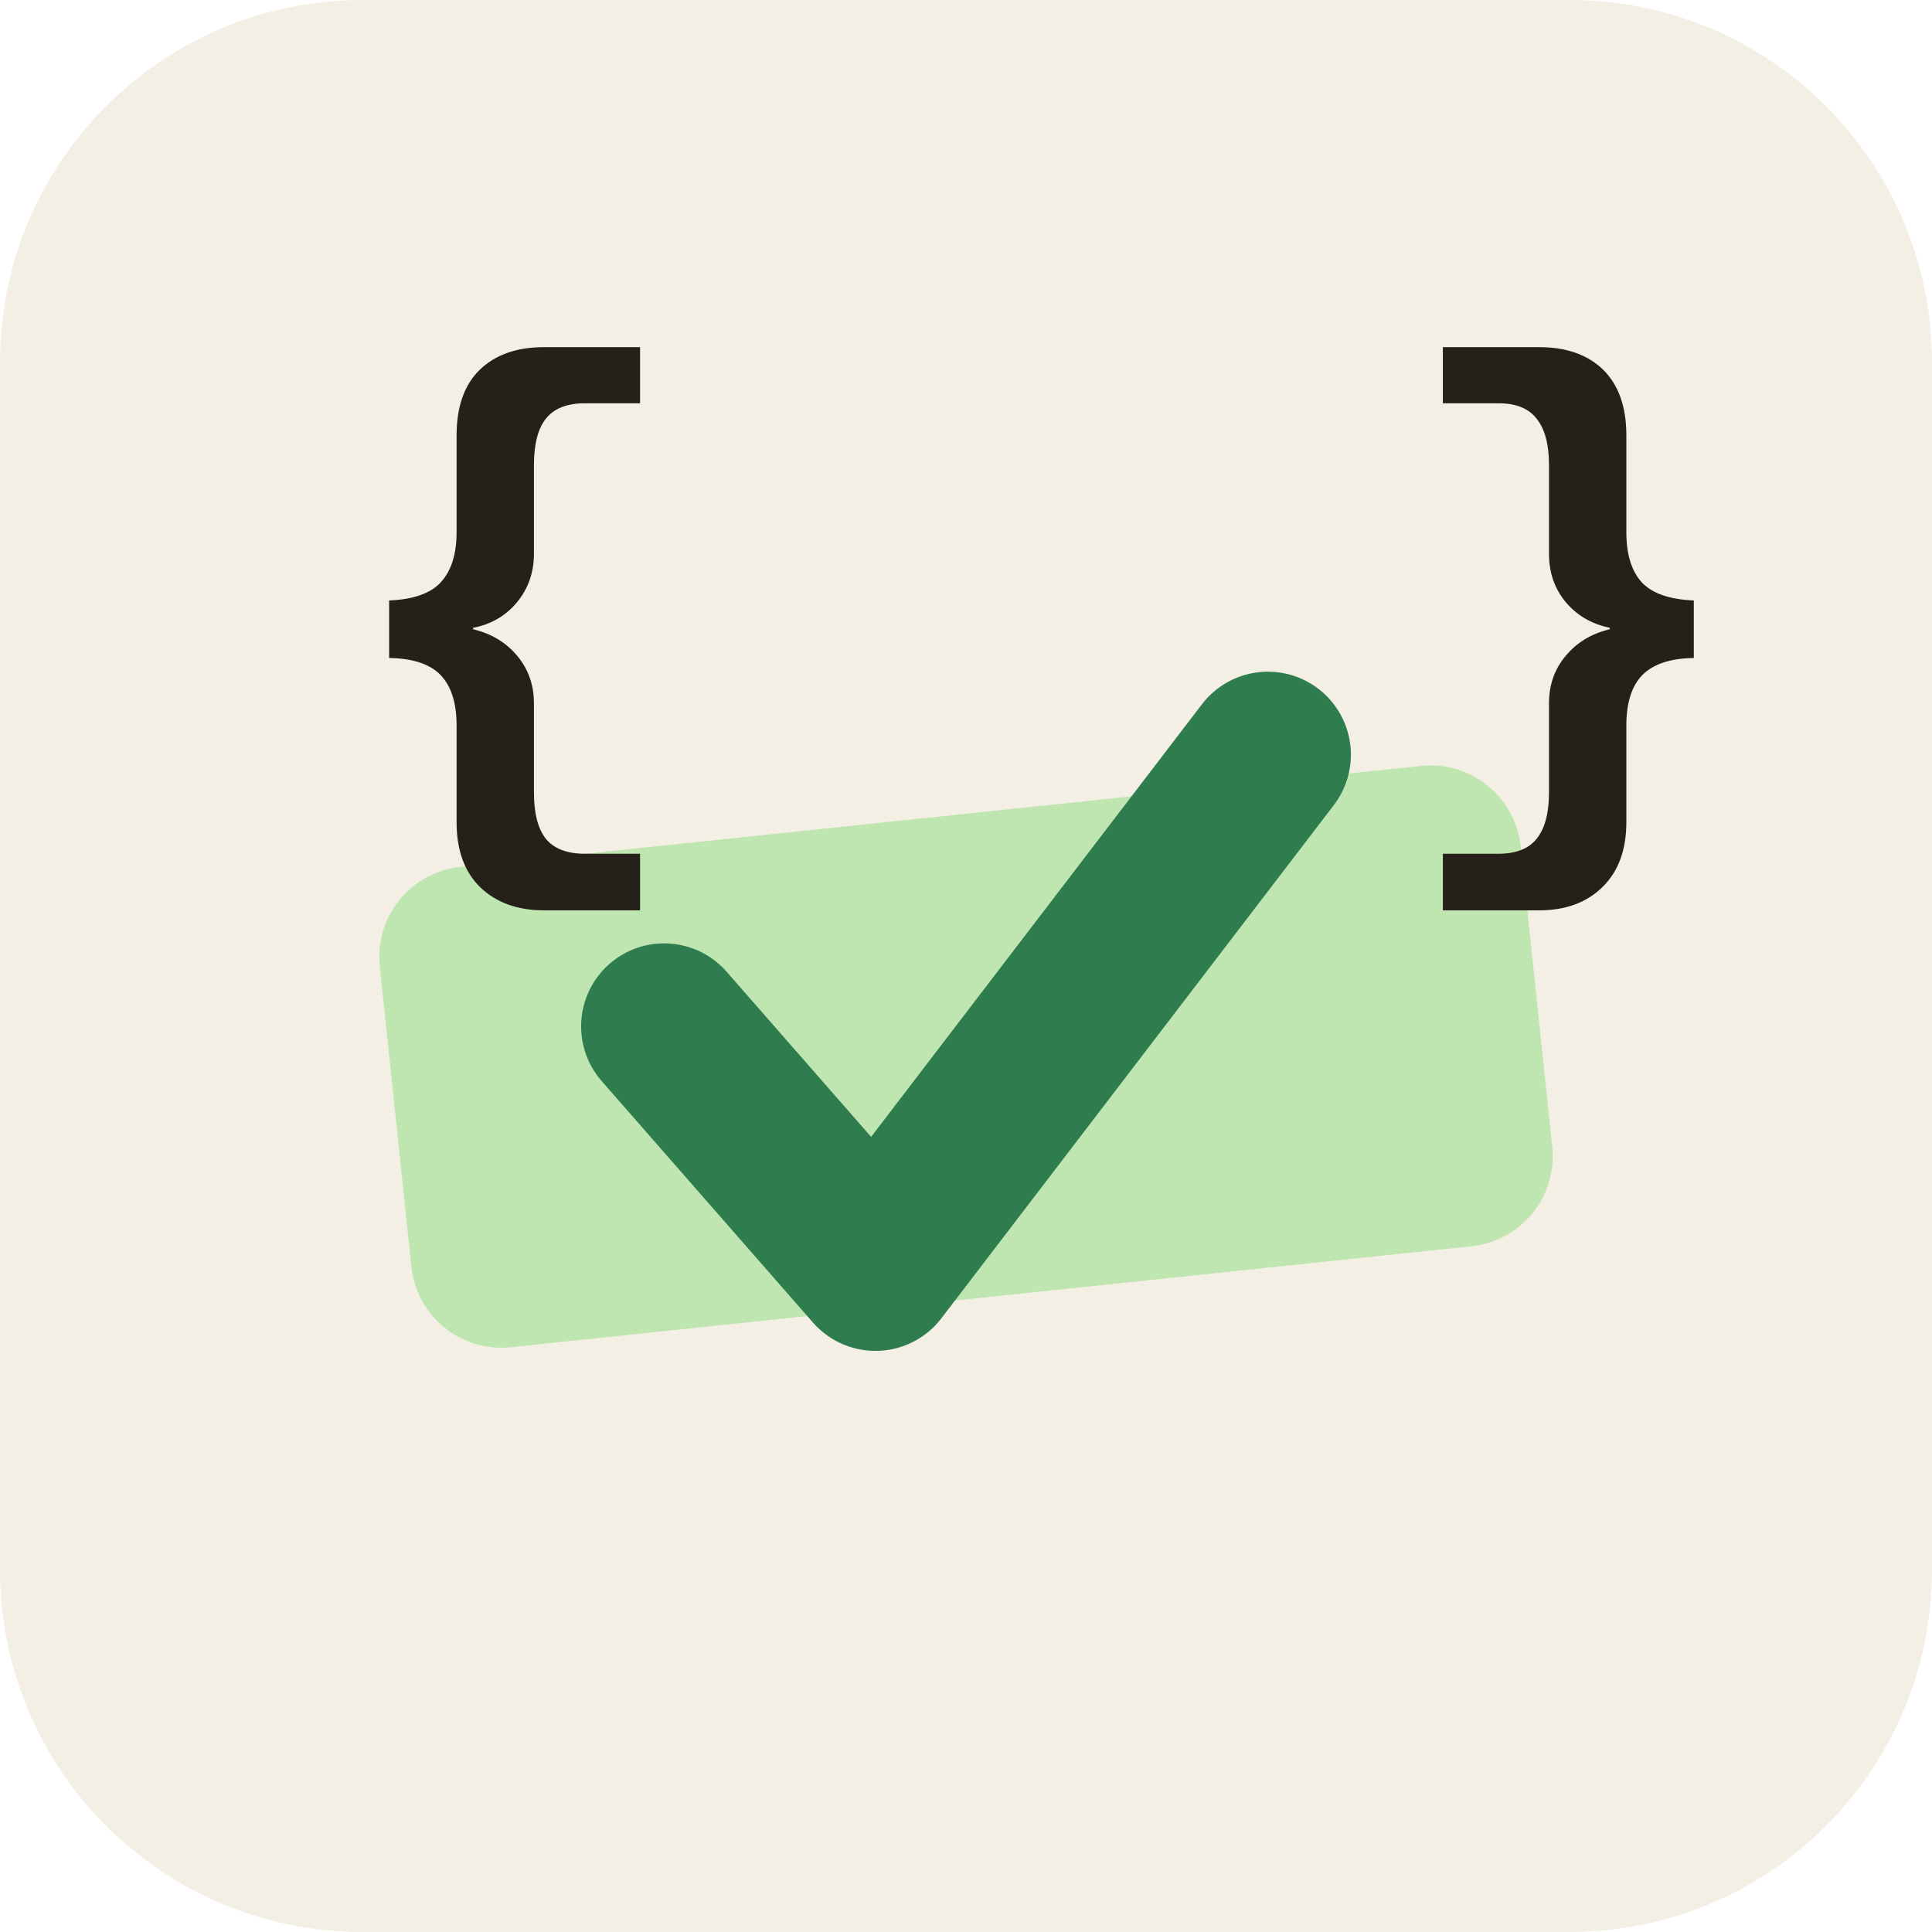
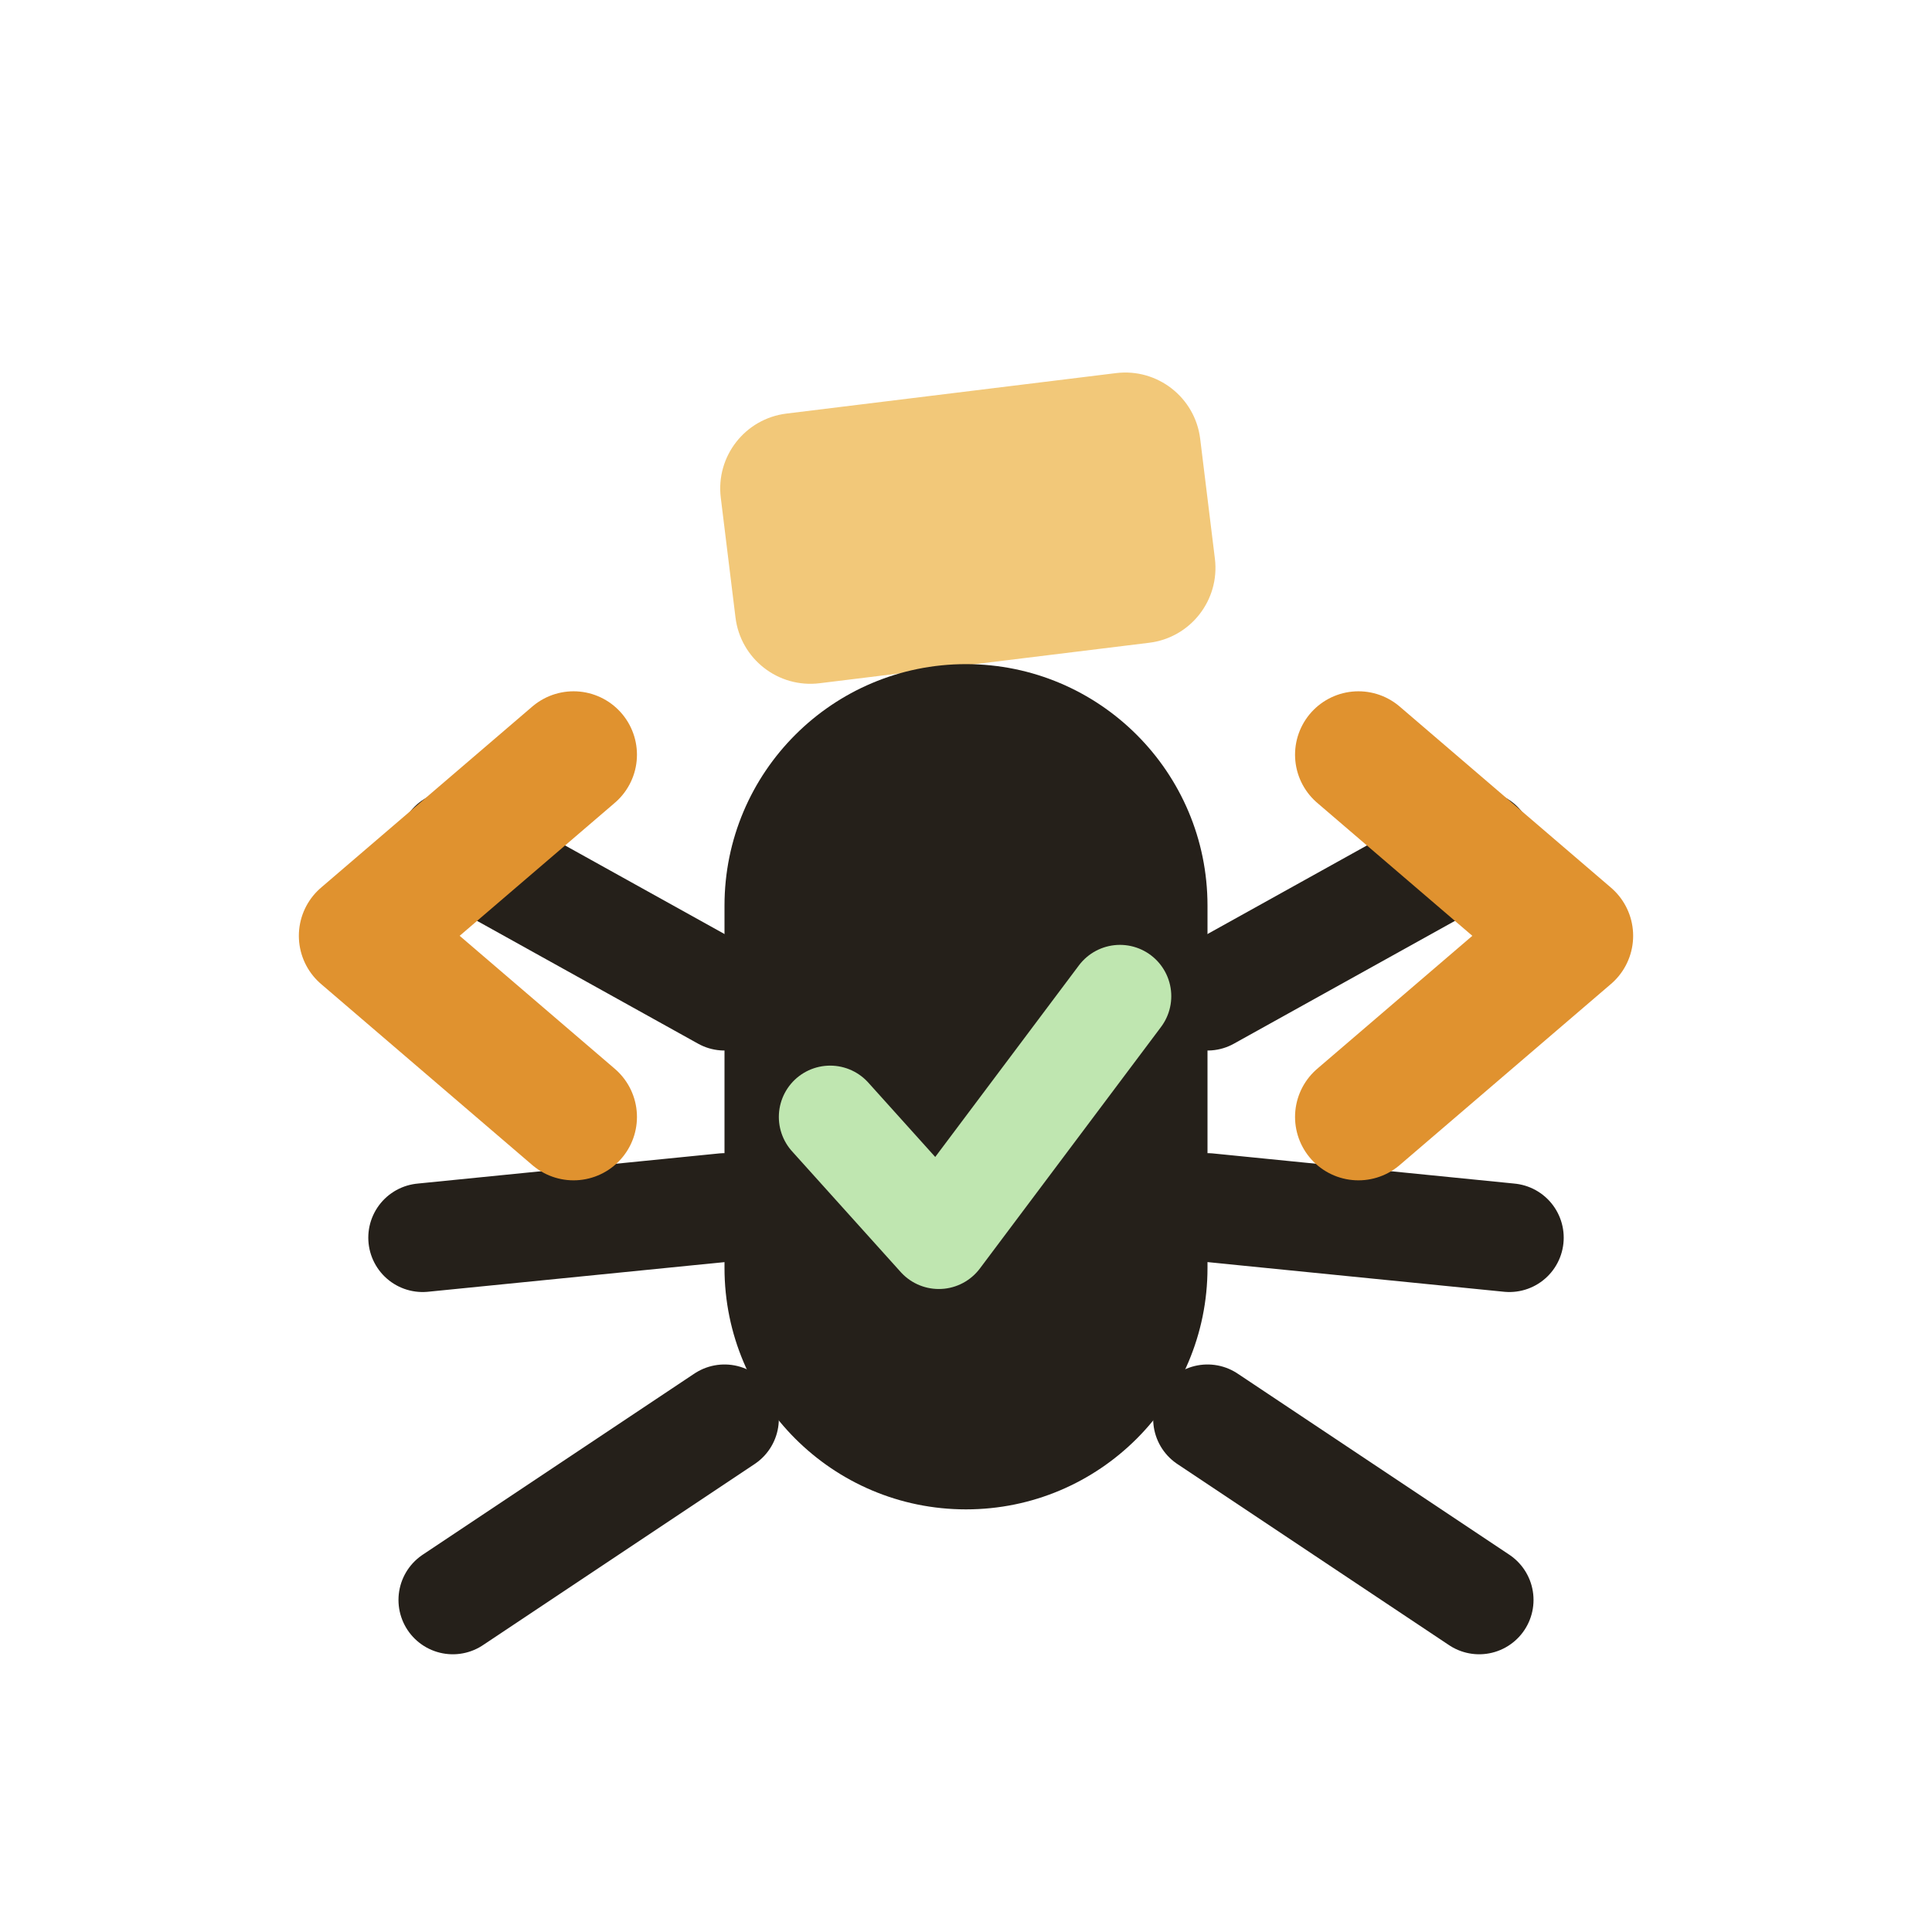
<svg xmlns="http://www.w3.org/2000/svg" width="64" height="64" viewBox="0 0 64 64">
-   <rect width="64" height="64" rx="12" fill="#f4efe4" />
-   <rect x="13" y="27" width="38" height="16" rx="3" fill="#bfe6b0" transform="rotate(-6 32 35)" />
-   <path d="M22 34 l7 8 13 -17" fill="none" stroke="#2f7d4f" stroke-width="5.5" stroke-linecap="round" stroke-linejoin="round" />
-   <text x="11" y="26" font-family="'Courier New',monospace" font-size="20" font-weight="700" fill="#25201a">{</text>
-   <text x="46" y="26" font-family="'Courier New',monospace" font-size="20" font-weight="700" fill="#25201a">}</text>
+   <rect x="24" y="13" width="16" height="9" rx="2.5" fill="#f2c879" transform="rotate(-7 32 17)" />
+   <g stroke="#25201a" stroke-width="3.6" stroke-linecap="round">
+     <path d="M24 33 l-9 -5" />
+     <path d="M24 40 l-10 1" />
+     <path d="M24 47 l-9 6" />
+     <path d="M40 33 l9 -5" />
+     <path d="M40 40 l10 1" />
+     <path d="M40 47 l9 6" />
+   </g>
+   <path d="M19 25 l-7 6 l7 6" fill="none" stroke="#e0922f" stroke-width="4.2" stroke-linecap="round" stroke-linejoin="round" />
+   <path d="M45 25 l7 6 l-7 6" fill="none" stroke="#e0922f" stroke-width="4.2" stroke-linecap="round" stroke-linejoin="round" />
+   <rect x="24" y="22" width="16" height="28" rx="8" fill="#25201a" />
+   <path d="M27.5 37 l3.6 4 l6 -8" fill="none" stroke="#bfe6b0" stroke-width="3.4" stroke-linecap="round" stroke-linejoin="round" />
</svg>
